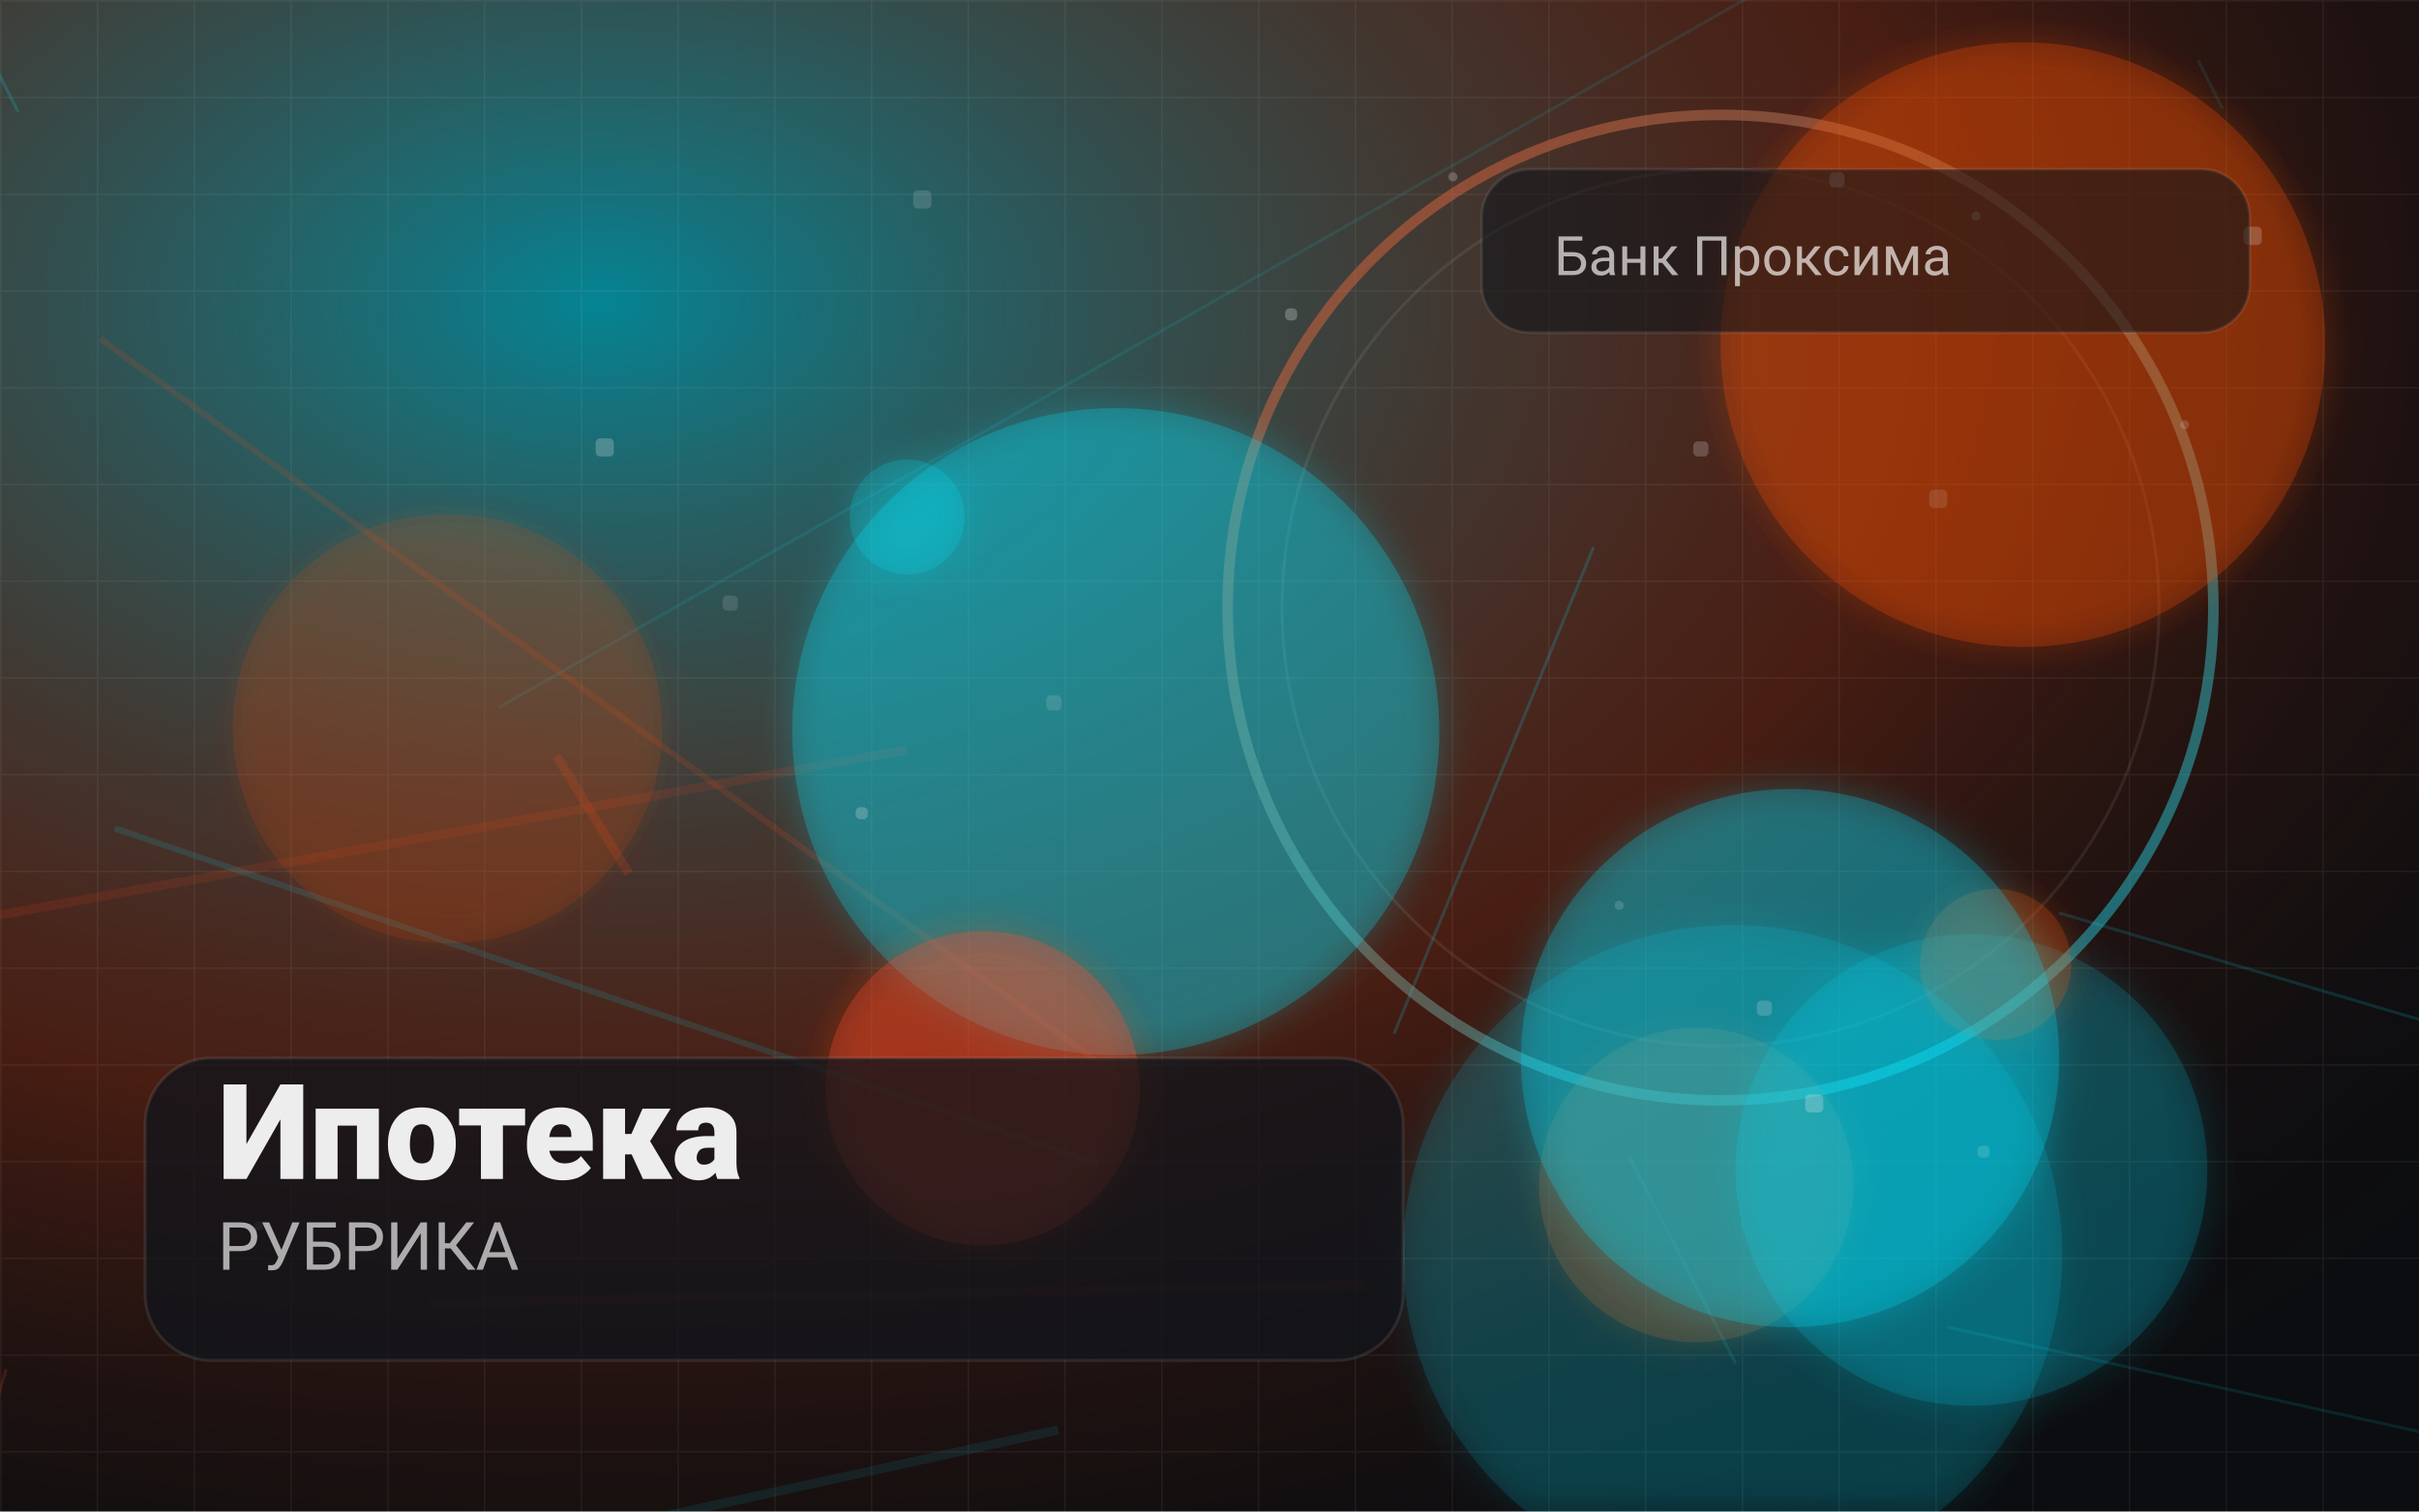
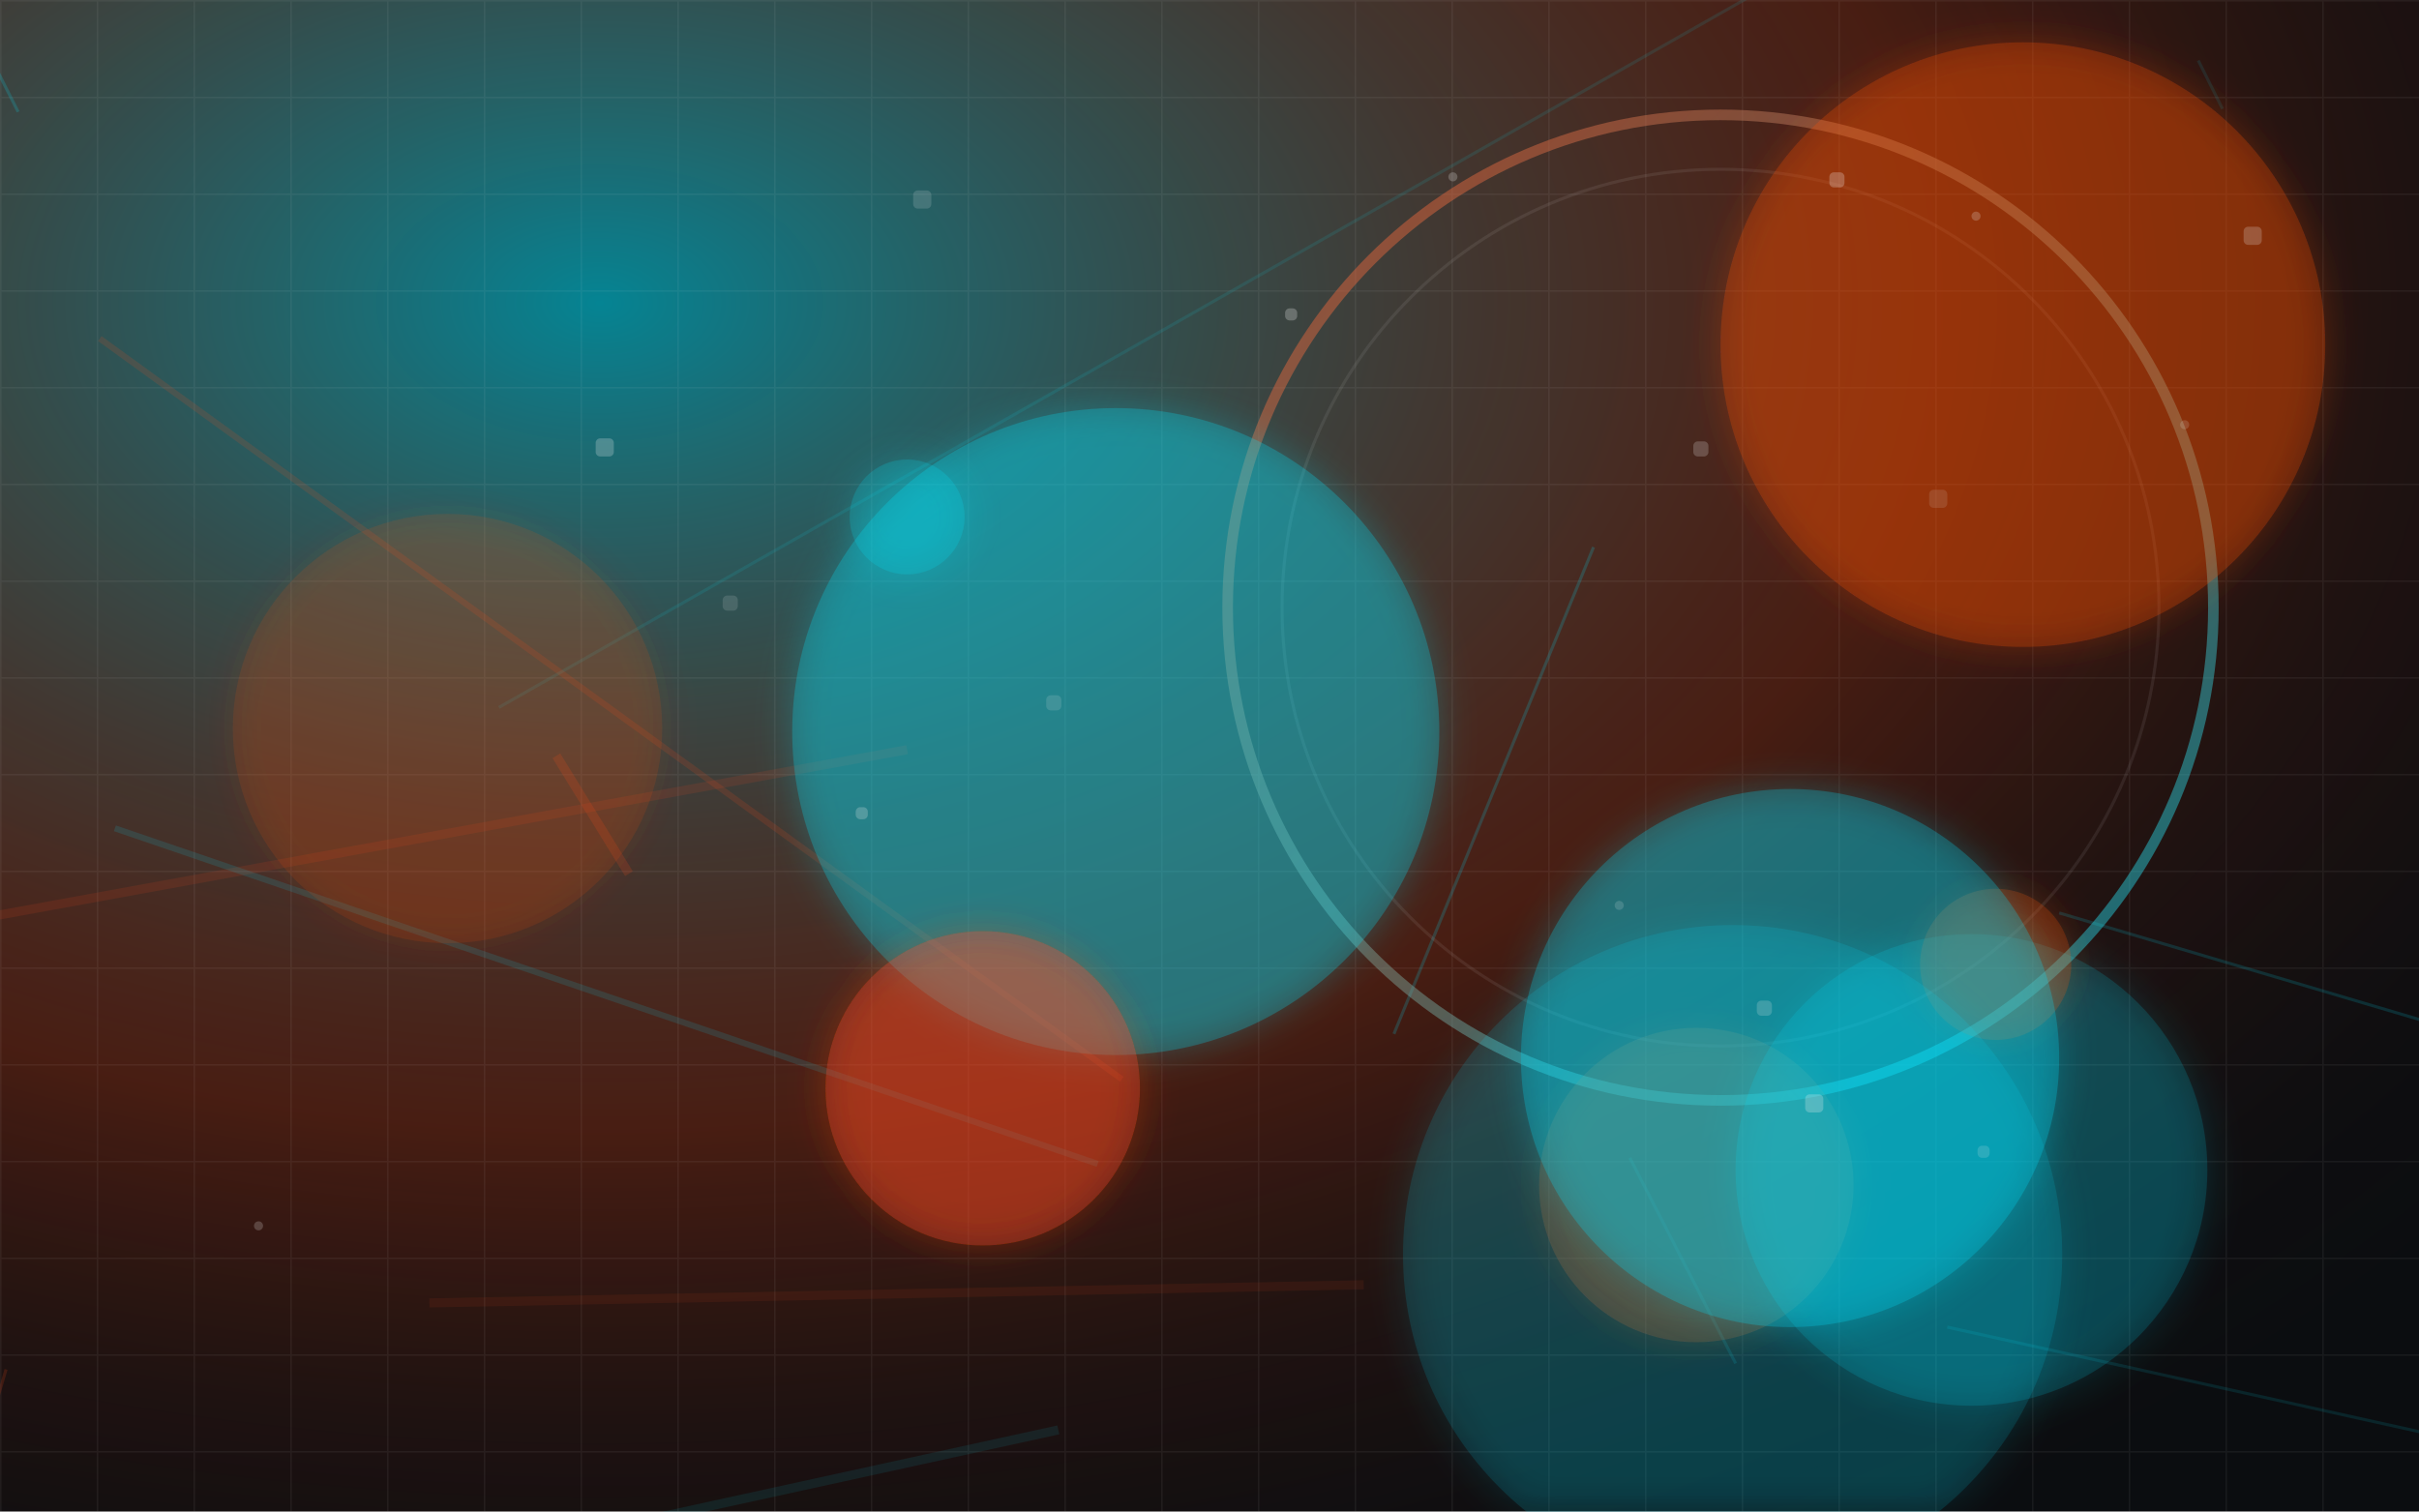
<svg xmlns="http://www.w3.org/2000/svg" width="800" height="500" viewBox="0 0 800 500" fill="none">
  <defs>
    <linearGradient id="g1" x1="0" y1="0" x2="1" y2="1">
      <stop offset="0" stop-color="#FF4D1A" stop-opacity="0.95" />
      <stop offset="1" stop-color="#00E5FF" stop-opacity="0.85" />
    </linearGradient>
    <radialGradient id="g2" cx="0.25" cy="0.2" r="1">
      <stop offset="0" stop-color="#00E5FF" stop-opacity="0.55" />
      <stop offset="0.55" stop-color="#FF4D1A" stop-opacity="0.25" />
      <stop offset="1" stop-color="#0B0D10" stop-opacity="0" />
    </radialGradient>
    <pattern id="grid" width="32" height="32" patternUnits="userSpaceOnUse">
      <path d="M 32 0 L 0 0 0 32" stroke="#EDEDED" stroke-opacity="0.06" stroke-width="1" />
    </pattern>
    <filter id="glow" x="-50%" y="-50%" width="200%" height="200%">
      <feGaussianBlur stdDeviation="6" result="b" />
      <feMerge>
        <feMergeNode in="b" />
        <feMergeNode in="SourceGraphic" />
      </feMerge>
    </filter>
  </defs>
  <rect width="800" height="500" fill="#0B0D10" />
  <rect width="800" height="500" fill="url(#g2)" />
  <rect width="800" height="500" fill="url(#grid)" />
  <path d="M300 248 L-24 307" stroke="#FF4D1A" stroke-opacity="0.115" stroke-width="3" />
  <path d="M574 451 L539 383" stroke="#00E5FF" stroke-opacity="0.121" stroke-width="1" />
  <path d="M727 20 L735 36" stroke="#00E5FF" stroke-opacity="0.1" stroke-width="1" />
  <path d="M142 431 L451 425" stroke="#FF4D1A" stroke-opacity="0.081" stroke-width="3" />
  <path d="M681 302 L904 368" stroke="#00E5FF" stroke-opacity="0.15" stroke-width="1" />
  <path d="M350 473 L126 522" stroke="#00E5FF" stroke-opacity="0.083" stroke-width="3" />
  <path d="M184 250 L208 289" stroke="#FF4D1A" stroke-opacity="0.163" stroke-width="3" />
  <path d="M6 37 L-33 -40" stroke="#00E5FF" stroke-opacity="0.175" stroke-width="1" />
  <path d="M38 274 L363 385" stroke="#00E5FF" stroke-opacity="0.125" stroke-width="2" />
  <path d="M33 112 L371 357" stroke="#FF4D1A" stroke-opacity="0.139" stroke-width="2" />
  <path d="M527 181 L461 342" stroke="#00E5FF" stroke-opacity="0.178" stroke-width="1" />
  <path d="M165 234 L582 -3" stroke="#00E5FF" stroke-opacity="0.101" stroke-width="1" />
  <path d="M2 453 L-52 637" stroke="#FF4D1A" stroke-opacity="0.158" stroke-width="1" />
  <path d="M644 439 L1041 527" stroke="#00E5FF" stroke-opacity="0.111" stroke-width="1" />
  <circle cx="569" cy="201" r="163" stroke="url(#g1)" stroke-width="3.5" stroke-opacity="0.55" />
  <circle cx="569" cy="201" r="145" stroke="#EDEDED" stroke-width="1" stroke-opacity="0.08" />
  <circle cx="148" cy="241" r="71" fill="#FF4D1A" fill-opacity="0.121" filter="url(#glow)" />
  <circle cx="369" cy="242" r="107" fill="#00E5FF" fill-opacity="0.245" filter="url(#glow)" />
  <circle cx="561" cy="392" r="52" fill="#FF4D1A" fill-opacity="0.201" filter="url(#glow)" />
  <circle cx="652" cy="387" r="78" fill="#00E5FF" fill-opacity="0.145" filter="url(#glow)" />
  <circle cx="660" cy="319" r="25" fill="#FF4D1A" fill-opacity="0.216" filter="url(#glow)" />
  <circle cx="300" cy="171" r="19" fill="#00E5FF" fill-opacity="0.174" filter="url(#glow)" />
  <circle cx="325" cy="360" r="52" fill="#FF4D1A" fill-opacity="0.29" filter="url(#glow)" />
  <circle cx="573" cy="415" r="109" fill="#00E5FF" fill-opacity="0.125" filter="url(#glow)" />
  <circle cx="669" cy="114" r="100" fill="#FF4D1A" fill-opacity="0.249" filter="url(#glow)" />
  <circle cx="592" cy="350" r="89" fill="#00E5FF" fill-opacity="0.243" filter="url(#glow)" />
  <rect x="742" y="75" width="6" height="6" rx="1.5" fill="#EDEDED" fill-opacity="0.216" />
  <rect x="197" y="145" width="6" height="6" rx="1.5" fill="#EDEDED" fill-opacity="0.241" />
  <rect x="283" y="267" width="4" height="4" rx="1.5" fill="#EDEDED" fill-opacity="0.227" />
  <rect x="654" y="379" width="4" height="4" rx="1.5" fill="#EDEDED" fill-opacity="0.158" />
  <rect x="652" y="70" width="3" height="3" rx="1.5" fill="#EDEDED" fill-opacity="0.216" />
  <rect x="597" y="362" width="6" height="6" rx="1.5" fill="#EDEDED" fill-opacity="0.248" />
  <rect x="346" y="230" width="5" height="5" rx="1.5" fill="#EDEDED" fill-opacity="0.142" />
  <rect x="84" y="404" width="3" height="3" rx="1.5" fill="#EDEDED" fill-opacity="0.21" />
  <rect x="239" y="197" width="5" height="5" rx="1.5" fill="#EDEDED" fill-opacity="0.141" />
  <rect x="581" y="331" width="5" height="5" rx="1.5" fill="#EDEDED" fill-opacity="0.196" />
  <rect x="479" y="57" width="3" height="3" rx="1.5" fill="#EDEDED" fill-opacity="0.233" />
  <rect x="425" y="102" width="4" height="4" rx="1.5" fill="#EDEDED" fill-opacity="0.268" />
  <rect x="721" y="139" width="3" height="3" rx="1.5" fill="#EDEDED" fill-opacity="0.163" />
  <rect x="534" y="298" width="3" height="3" rx="1.5" fill="#EDEDED" fill-opacity="0.156" />
  <rect x="302" y="63" width="6" height="6" rx="1.5" fill="#EDEDED" fill-opacity="0.156" />
  <rect x="605" y="57" width="5" height="5" rx="1.5" fill="#EDEDED" fill-opacity="0.257" />
  <rect x="638" y="162" width="6" height="6" rx="1.5" fill="#EDEDED" fill-opacity="0.125" />
  <rect x="560" y="146" width="5" height="5" rx="1.5" fill="#EDEDED" fill-opacity="0.212" />
-   <g opacity="0.9">
-     <rect x="490" y="56" width="254" height="54" rx="16" fill="#11151B" fill-opacity="0.65" stroke="#EDEDED" stroke-opacity="0.10" />
-     <text x="514" y="91" fill="#EDEDED" fill-opacity="0.78" font-size="18" font-family="ui-sans-serif, system-ui, -apple-system, Segoe UI, Roboto, Arial">Банк Проксима</text>
-   </g>
-   <g>
-     <rect x="48" y="350" width="416" height="100" rx="22" fill="#11151B" fill-opacity="0.75" stroke="#EDEDED" stroke-opacity="0.10" />
-     <text x="72" y="390" fill="#EDEDED" font-size="44" font-family="ui-sans-serif, system-ui, -apple-system, Segoe UI, Roboto, Arial" font-weight="800">Ипотека</text>
-     <text x="72" y="420" fill="#EDEDED" fill-opacity="0.70" font-size="22" font-family="ui-sans-serif, system-ui, -apple-system, Segoe UI, Roboto, Arial">РУБРИКА</text>
-   </g>
</svg>
